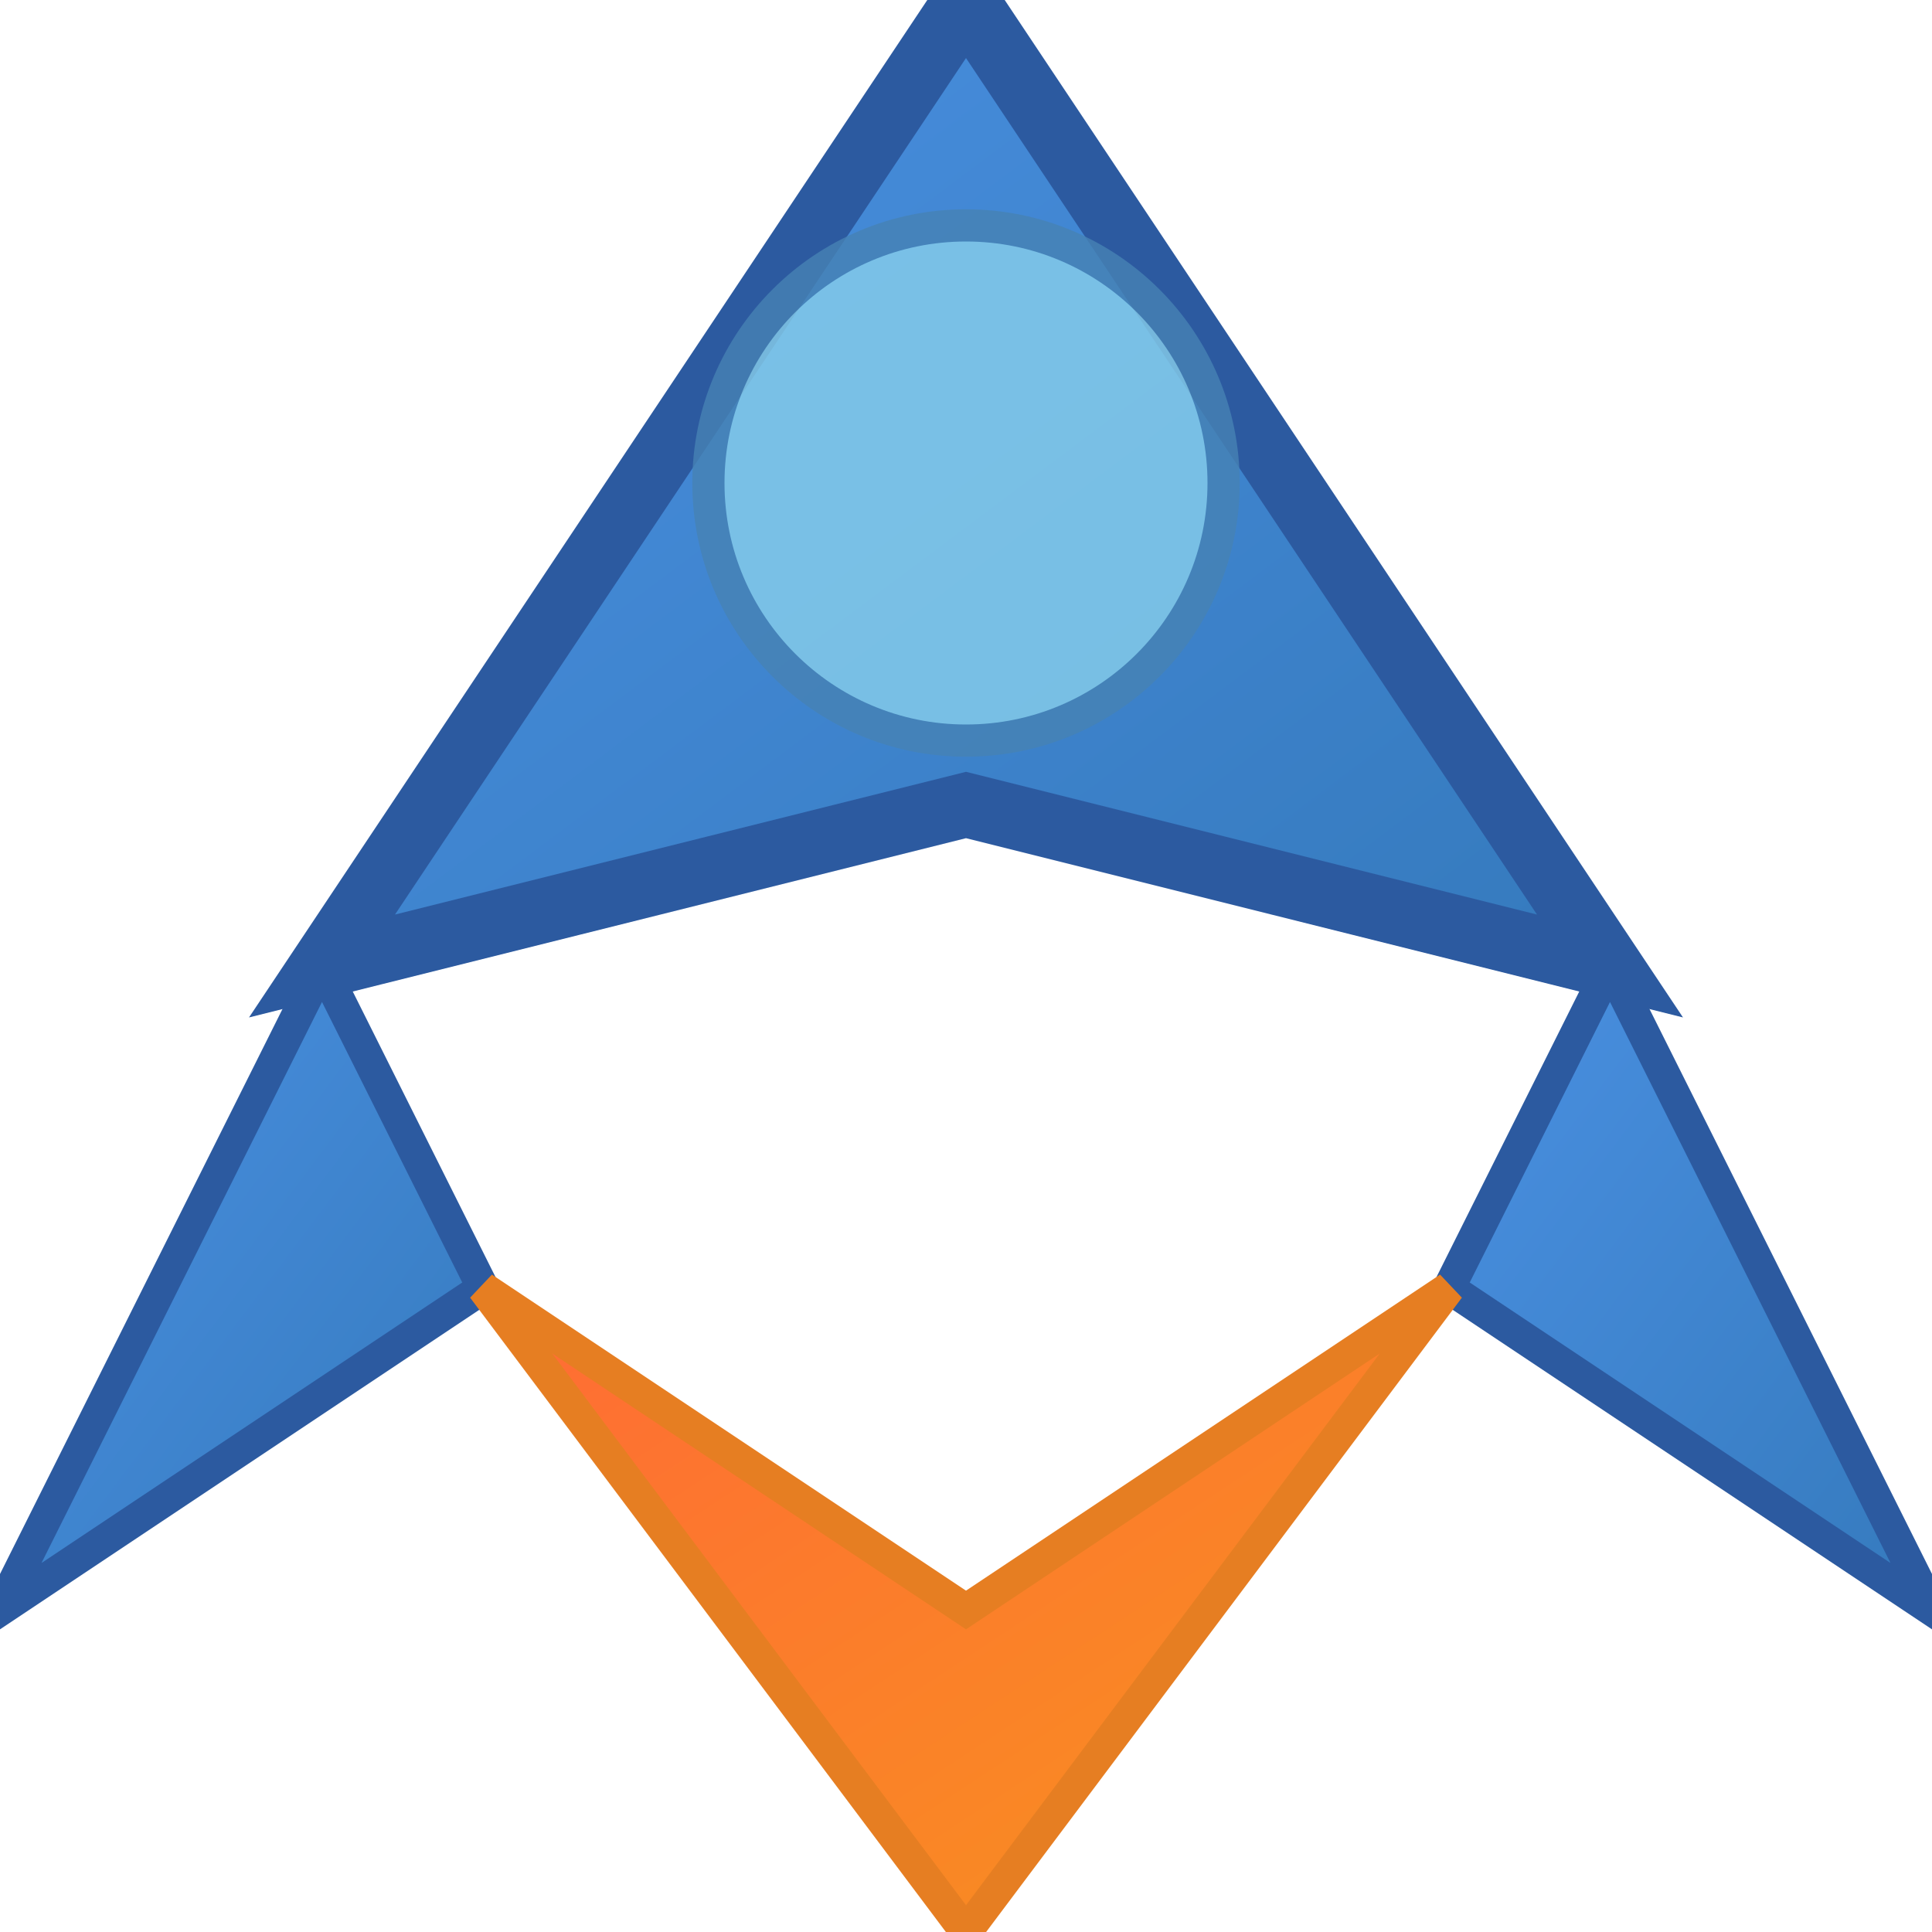
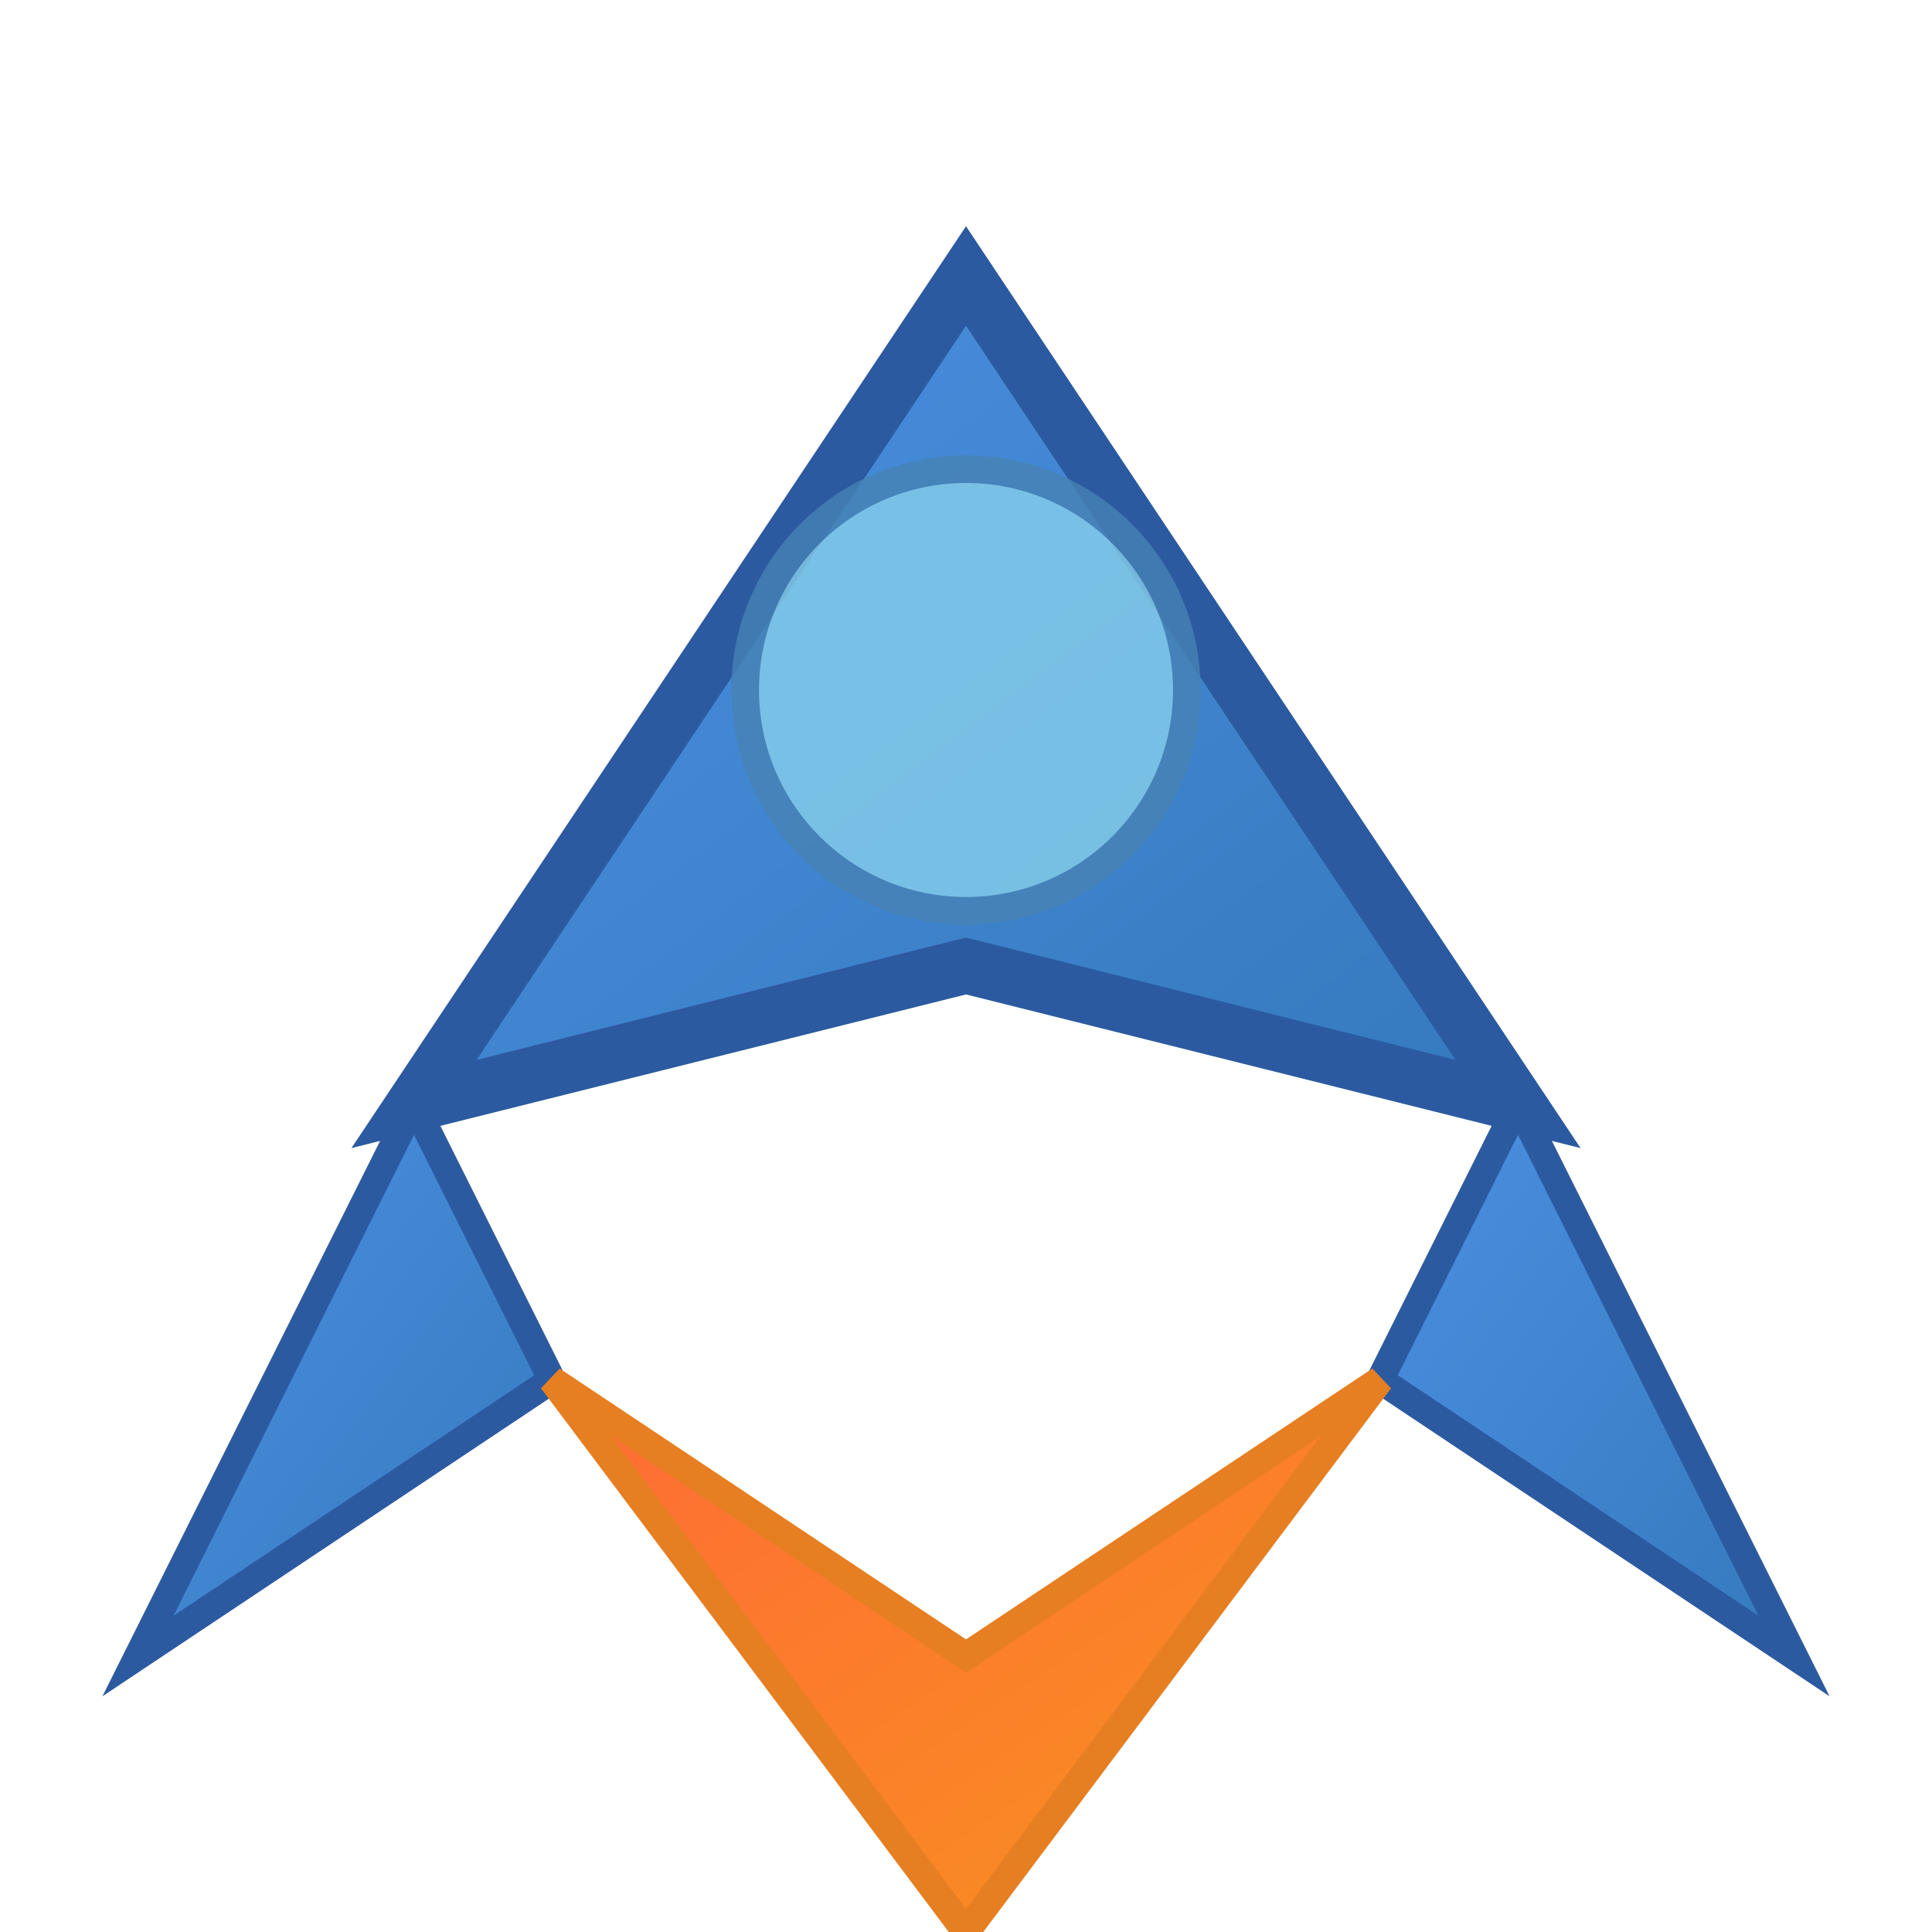
- <svg xmlns="http://www.w3.org/2000/svg" viewBox="20 10 60 60" width="100" height="100">
+ <svg xmlns="http://www.w3.org/2000/svg" viewBox="20 0 60 70" width="100" height="100">
  <defs>
    <linearGradient id="spaceshipGradient" x1="0%" y1="0%" x2="100%" y2="100%">
      <stop offset="0%" style="stop-color:#4a90e2;stop-opacity:1" />
      <stop offset="100%" style="stop-color:#357abd;stop-opacity:1" />
    </linearGradient>
    <linearGradient id="fireGradient" x1="0%" y1="0%" x2="100%" y2="100%">
      <stop offset="0%" style="stop-color:#ff6b35;stop-opacity:1" />
      <stop offset="100%" style="stop-color:#f7931e;stop-opacity:1" />
    </linearGradient>
  </defs>
  <polygon class="spaceship-body" points="50,10 70,40 50,35 30,40" fill="url(#spaceshipGradient)" stroke="#2c5aa0" stroke-width="2" />
  <polygon points="30,40 20,60 35,50" fill="url(#spaceshipGradient)" stroke="#2c5aa0" stroke-width="1" />
  <polygon points="70,40 80,60 65,50" fill="url(#spaceshipGradient)" stroke="#2c5aa0" stroke-width="1" />
  <polygon class="spaceship-fire" points="35,50 50,70 65,50 50,60" fill="url(#fireGradient)" stroke="#e67e22" stroke-width="1" />
  <circle cx="50" cy="25" r="8" fill="#87ceeb" stroke="#4682b4" stroke-width="1" opacity="0.8" />
</svg>
